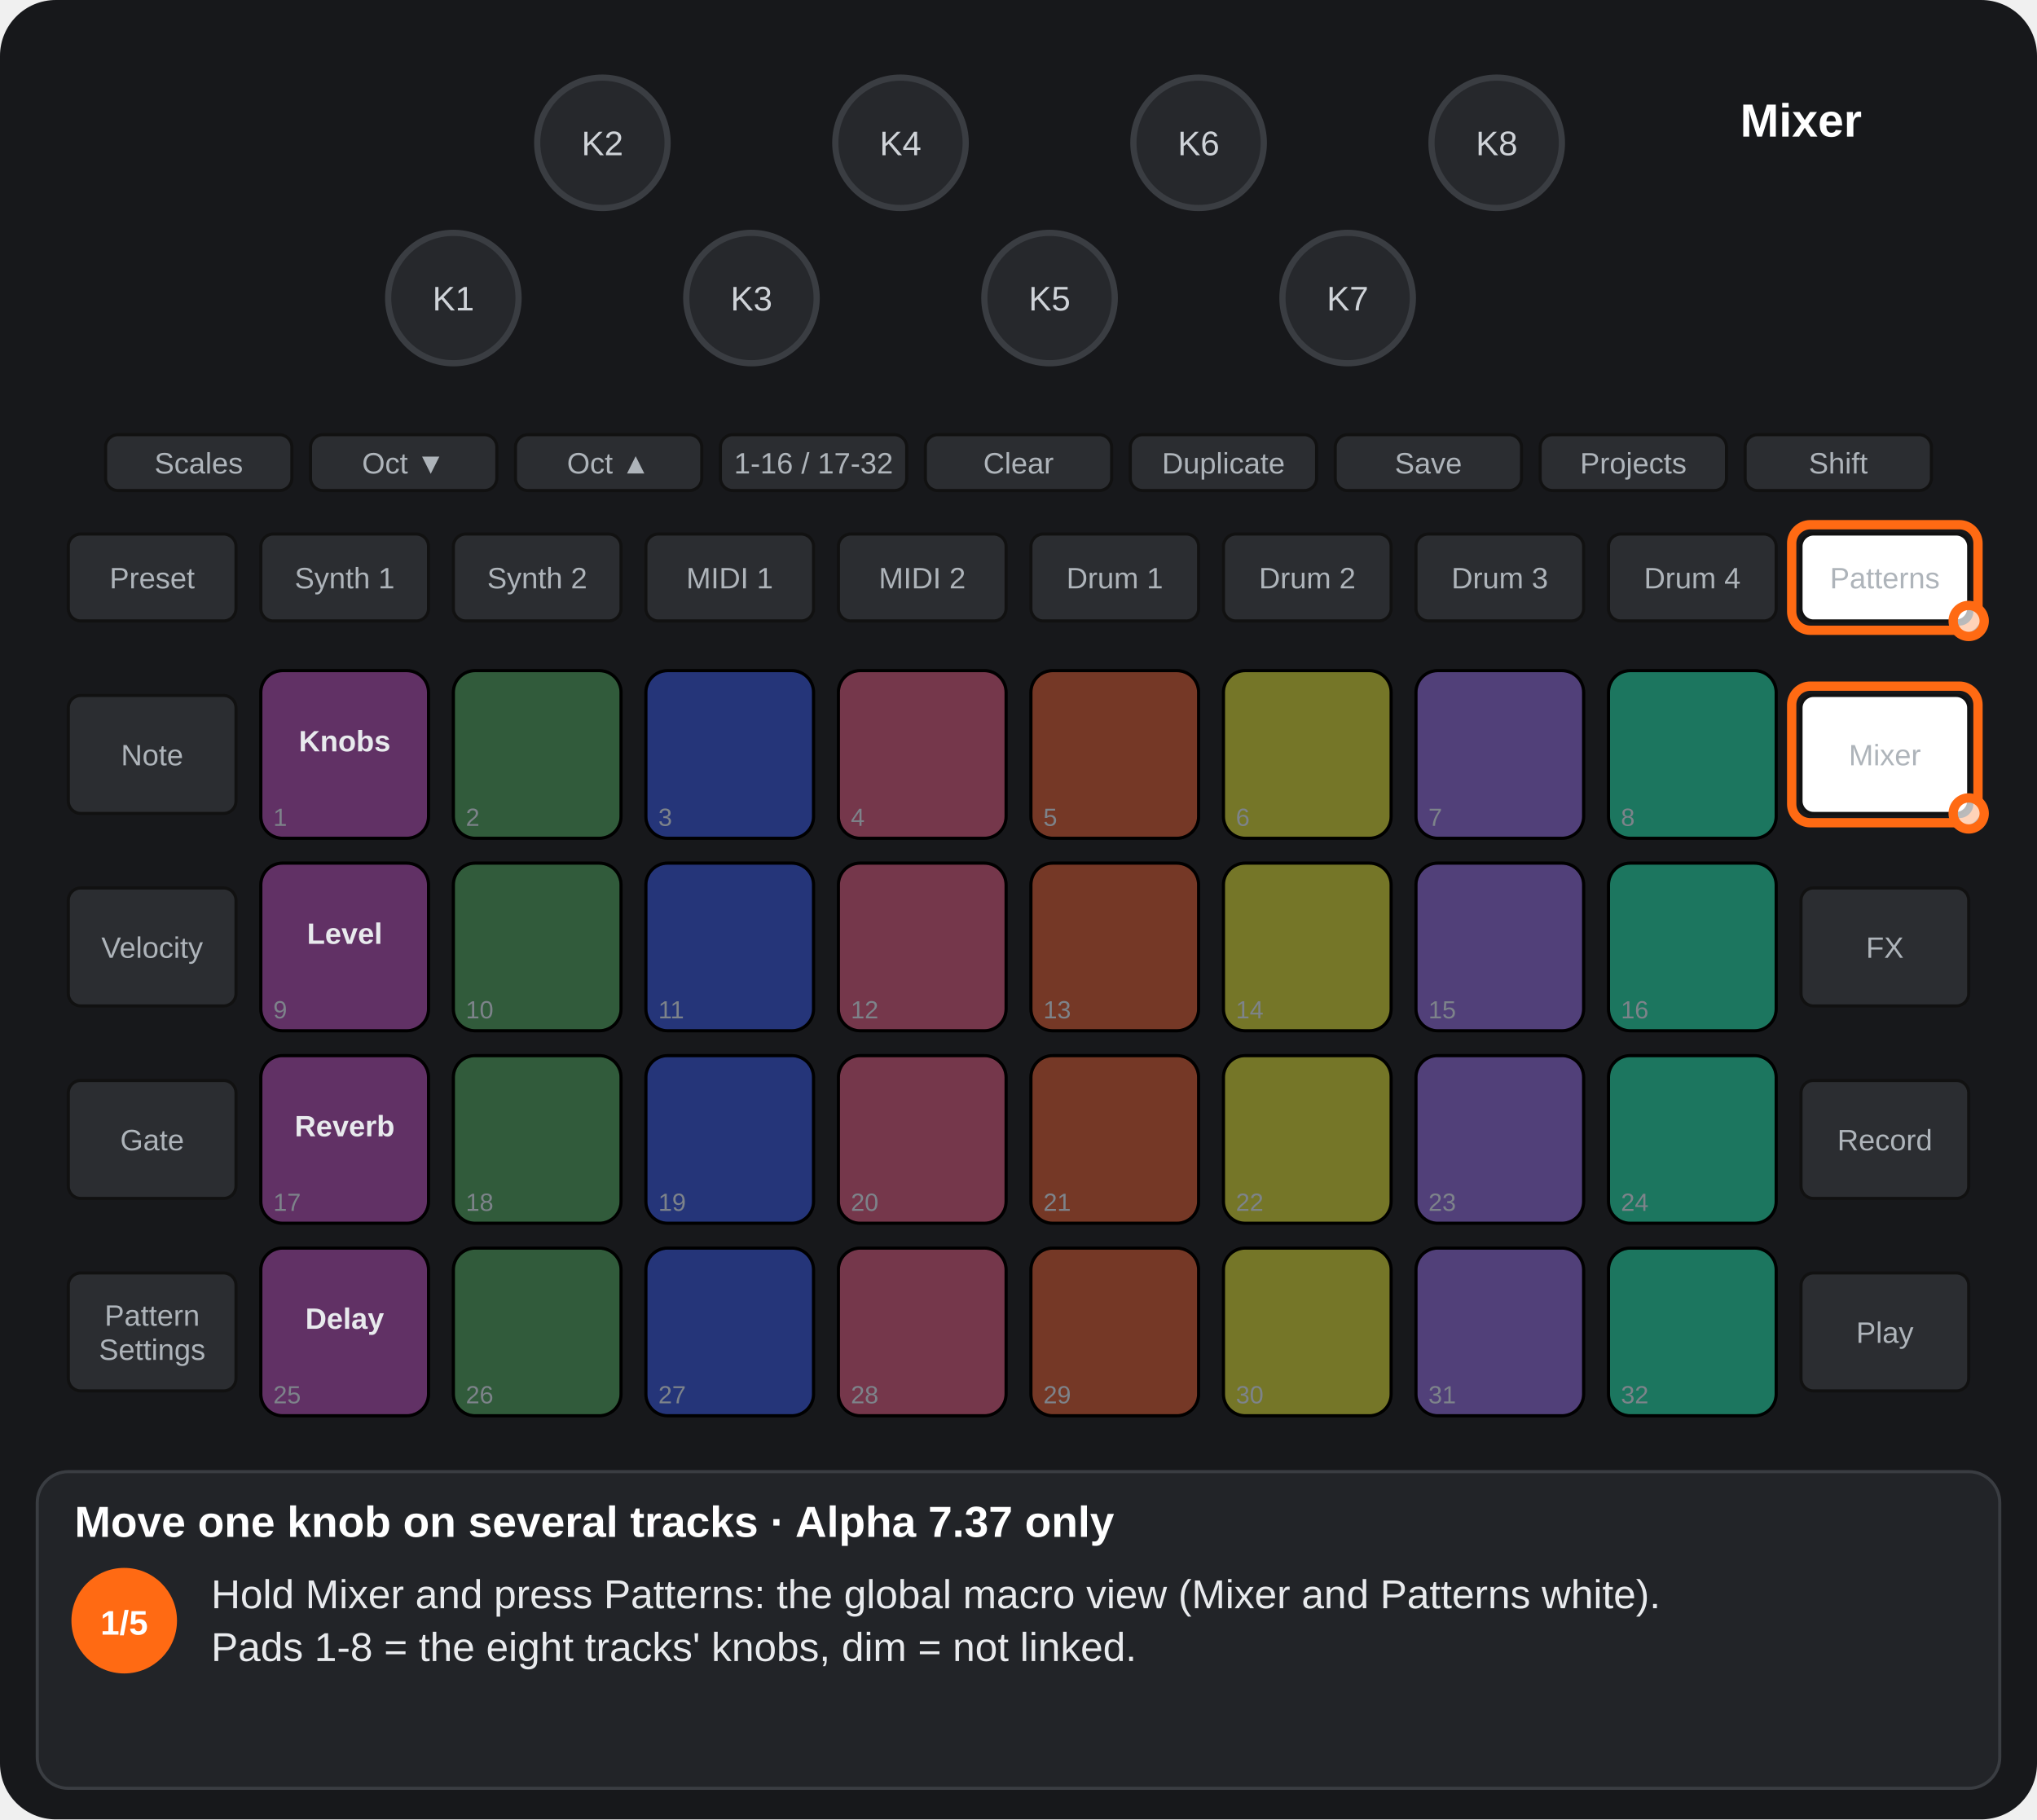
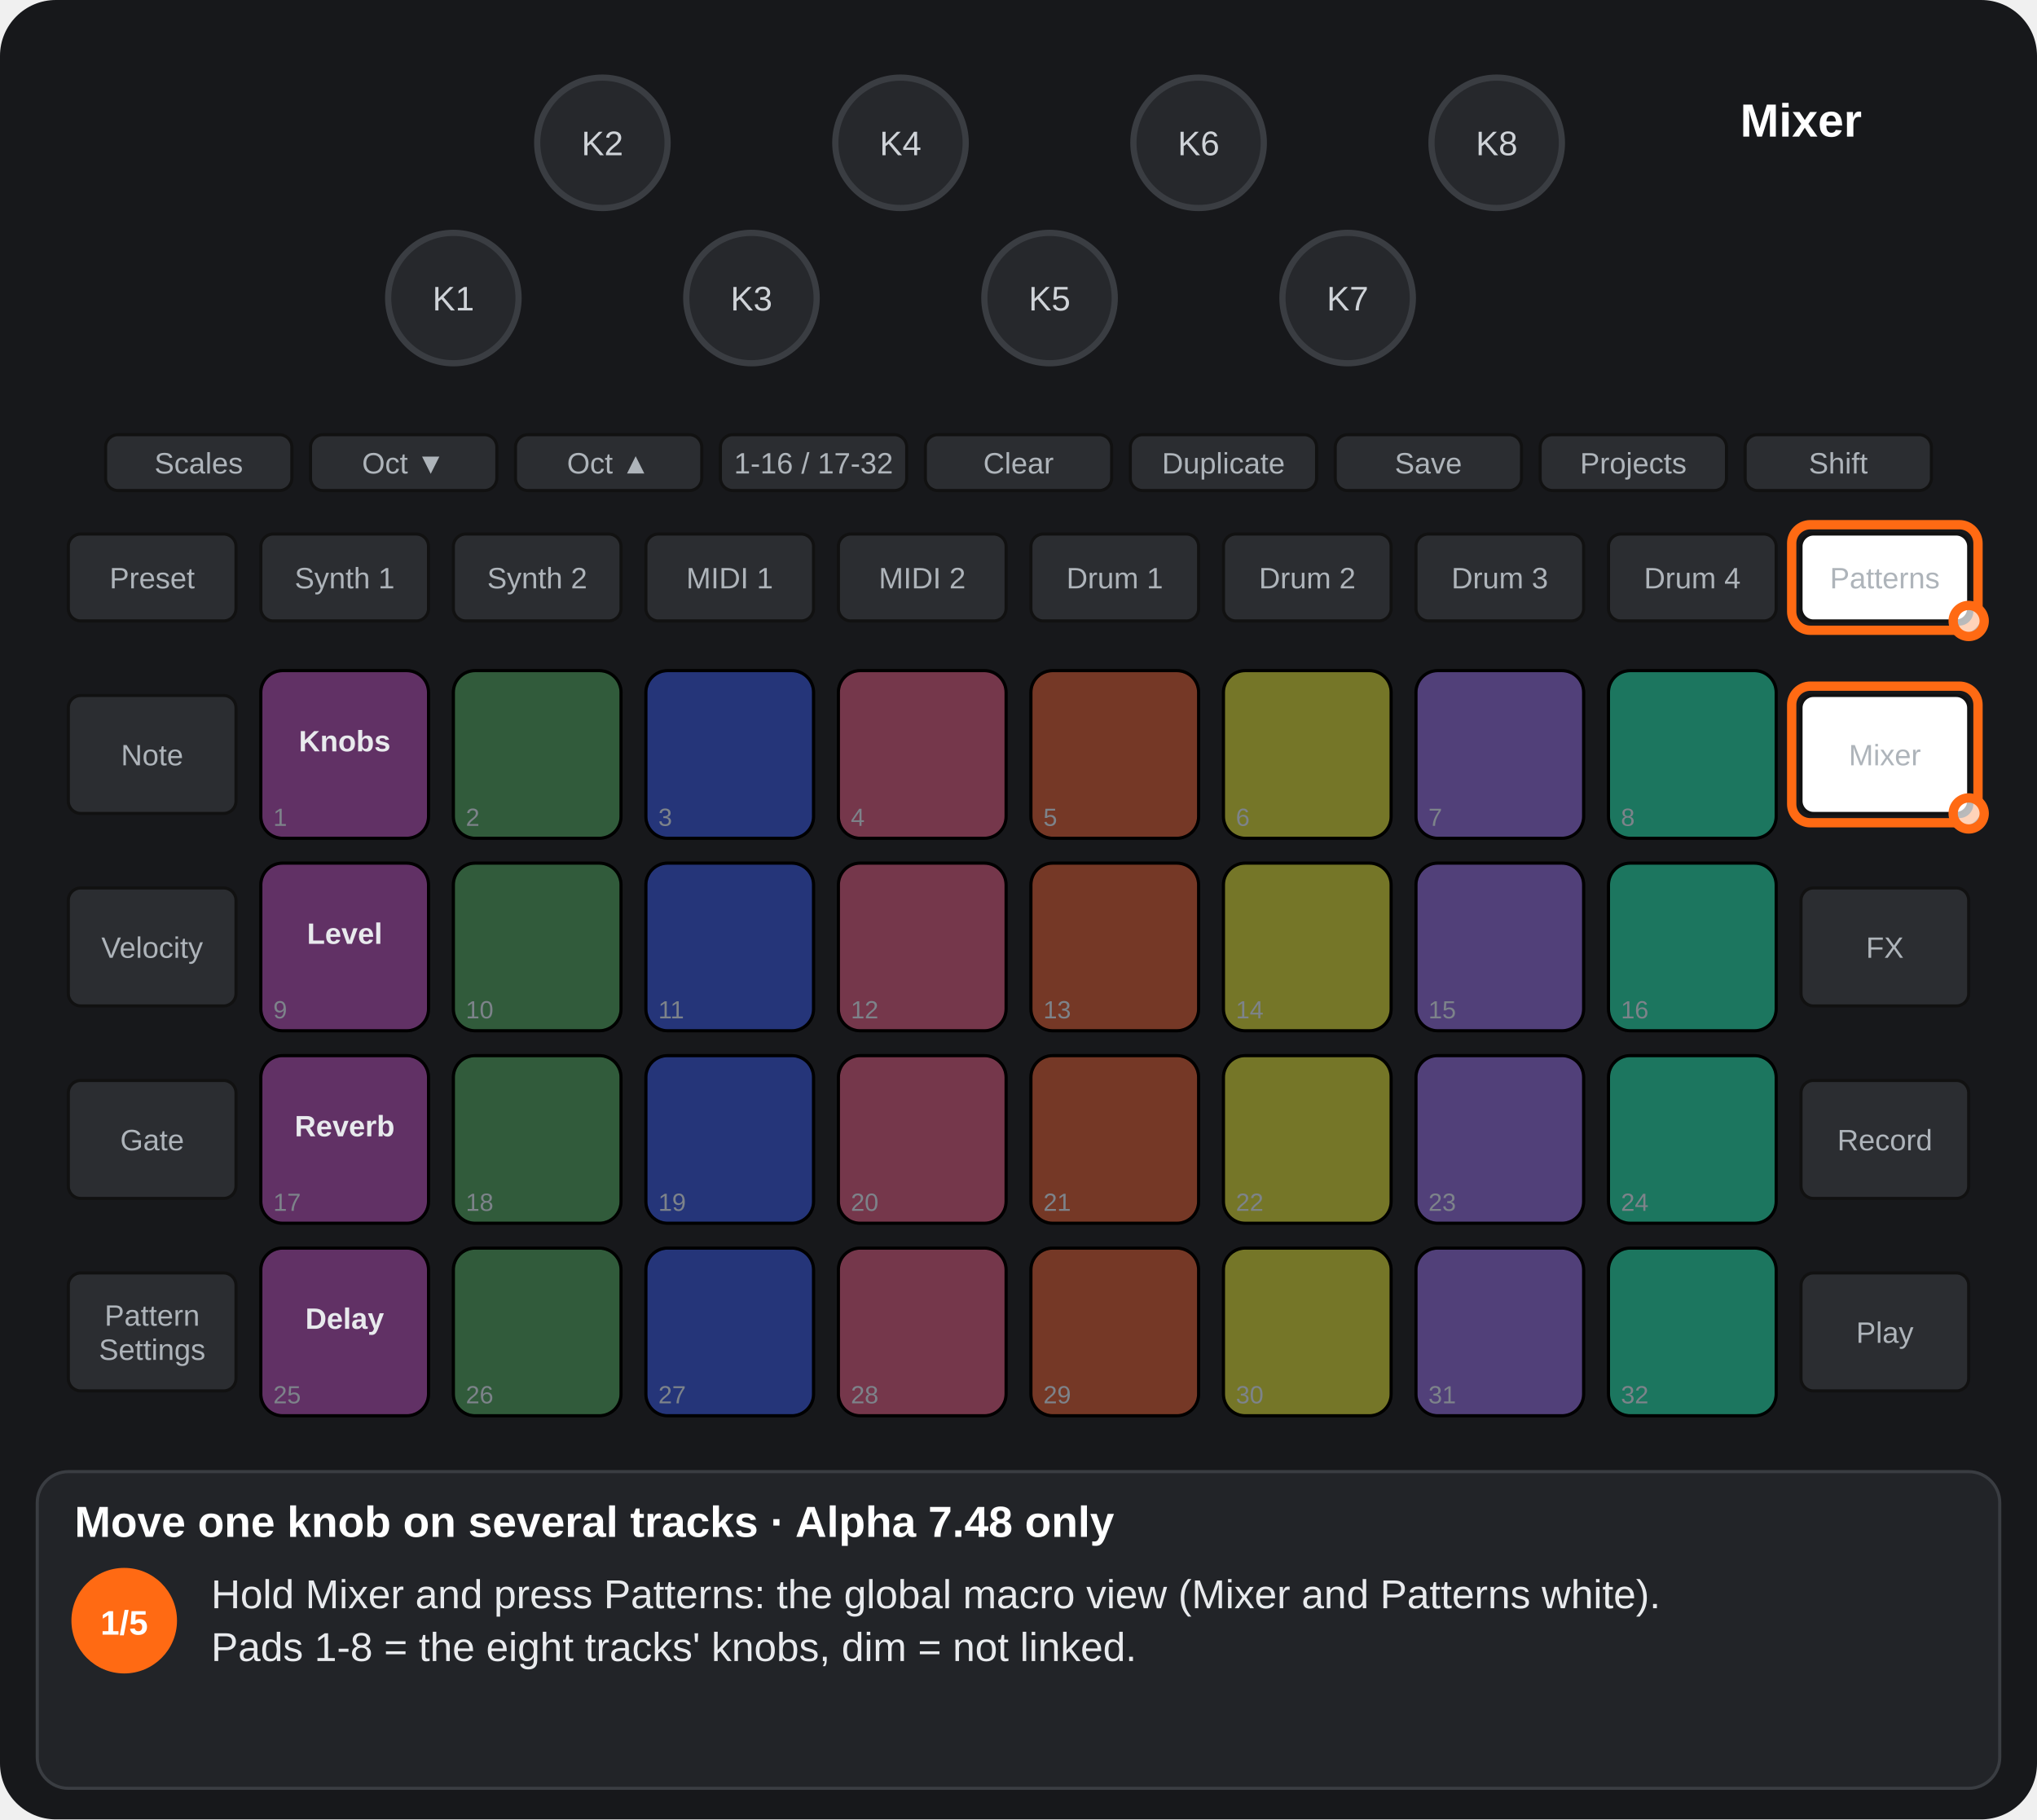
- <svg xmlns="http://www.w3.org/2000/svg" viewBox="0 0 656 586" width="656" height="586" font-family="Arial, Helvetica, sans-serif" role="img" aria-label="Move one knob on several tracks · Alpha 7.37 only">
+ <svg xmlns="http://www.w3.org/2000/svg" viewBox="0 0 656 586" width="656" height="586" font-family="Arial, Helvetica, sans-serif" role="img" aria-label="Move one knob on several tracks · Alpha 7.48 only">
  <style>.kb{fill:#26282c;stroke:#3a3d42;stroke-width:2}.kt{font-size:11px;fill:#cfd3d8;text-anchor:middle}.u{fill:#2b2d31;stroke:#111}.bt{font-size:9.5px;fill:#aeb4ba;text-anchor:middle}.pn{font-size:8px;fill:#7d838a}.pl{font-size:9.5px;font-weight:bold;text-anchor:middle}.kl{font-size:10px;fill:#cfd3d8;text-anchor:middle}.fg{fill:#fff;fill-opacity:.7;stroke:#ff6a13;stroke-width:3}.fo{fill:none;stroke:#ff6a13;stroke-width:3}.ta{fill:none;stroke:#ff6a13;stroke-width:3}.vw{font-size:15px;font-weight:bold;fill:#fff;text-anchor:middle}.ti{font-size:14px;font-weight:bold;fill:#fff}.cp{font-size:13px;fill:#e8eaed}.sn{font-size:11px;font-weight:bold;fill:#fff;text-anchor:middle}.b{animation:b .6s step-end infinite}@keyframes b{0%{opacity:1}50%{opacity:0}100%{opacity:0}}.v{animation:v 1.2s ease-in-out infinite}@keyframes v{0%{opacity:1}50%{opacity:.3}100%{opacity:1}}.g0{animation:kg0 10655ms step-end infinite}@keyframes kg0{0%{opacity:1}36.931%{opacity:0}100%{opacity:0}}.g1{animation:kg1 10655ms step-end infinite}@keyframes kg1{0%{opacity:1}76.537%{opacity:0}100%{opacity:0}}.g2{animation:kg2 10655ms step-end infinite;opacity:0}@keyframes kg2{0%{opacity:0}36.931%{opacity:1}100%{opacity:1}}.g3{animation:kg3 10655ms step-end infinite;opacity:0}@keyframes kg3{0%{opacity:0}76.537%{opacity:1}100%{opacity:1}}.g4{animation:kg4 10655ms step-end infinite;opacity:0}@keyframes kg4{0%{opacity:0}20.704%{opacity:1}36.931%{opacity:0}100%{opacity:0}}.g5{animation:kg5 10655ms step-end infinite}@keyframes kg5{0%{opacity:1}20.704%{opacity:0}100%{opacity:0}}.g6{animation:kg6 10655ms step-end infinite;opacity:0}@keyframes kg6{0%{opacity:0}20.704%{opacity:1}36.931%{opacity:0}53.074%{opacity:1}100%{opacity:1}}.g7{animation:kg7 10655ms step-end infinite;opacity:0}@keyframes kg7{0%{opacity:0}36.931%{opacity:1}53.074%{opacity:0}100%{opacity:0}}.g8{animation:kg8 10655ms step-end infinite;opacity:0}@keyframes kg8{0%{opacity:0}53.074%{opacity:1}76.537%{opacity:0}100%{opacity:0}}</style>
  <rect width="656" height="586" rx="18" fill="#17181b" />
  <circle cx="146" cy="96" r="21" class="kb" />
  <text x="146" y="100" class="kt">K1</text>
  <circle cx="194" cy="46" r="21" class="kb" />
  <text x="194" y="50" class="kt">K2</text>
  <circle cx="242" cy="96" r="21" class="kb" />
  <text x="242" y="100" class="kt">K3</text>
  <circle cx="290" cy="46" r="21" class="kb" />
  <text x="290" y="50" class="kt">K4</text>
  <circle cx="338" cy="96" r="21" class="kb" />
  <text x="338" y="100" class="kt">K5</text>
  <circle cx="386" cy="46" r="21" class="kb" />
  <text x="386" y="50" class="kt">K6</text>
  <circle cx="434" cy="96" r="21" class="kb" />
  <text x="434" y="100" class="kt">K7</text>
  <circle cx="482" cy="46" r="21" class="kb" />
  <text x="482" y="50" class="kt">K8</text>
  <rect x="34" y="140" width="60" height="18" rx="4" class="u" />
  <text x="64" y="152.5" class="bt">Scales</text>
  <rect x="100" y="140" width="60" height="18" rx="4" class="u" />
  <text x="130" y="152.5" class="bt">Oct ▼</text>
  <rect x="166" y="140" width="60" height="18" rx="4" class="u" />
  <text x="196" y="152.5" class="bt">Oct ▲</text>
  <rect x="232" y="140" width="60" height="18" rx="4" class="u" />
  <text x="262" y="152.5" class="bt">1-16 / 17-32</text>
  <rect x="298" y="140" width="60" height="18" rx="4" class="u" />
  <text x="328" y="152.5" class="bt">Clear</text>
  <rect x="364" y="140" width="60" height="18" rx="4" class="u" />
  <text x="394" y="152.5" class="bt">Duplicate</text>
  <rect x="430" y="140" width="60" height="18" rx="4" class="u" />
  <text x="460" y="152.5" class="bt">Save</text>
  <rect x="496" y="140" width="60" height="18" rx="4" class="u" />
  <text x="526" y="152.5" class="bt">Projects</text>
  <rect x="562" y="140" width="60" height="18" rx="4" class="u" />
  <text x="592" y="152.5" class="bt">Shift</text>
  <rect x="22" y="172" width="54" height="28" rx="4" class="u" />
  <text x="49" y="189.5" class="bt">Preset</text>
  <rect x="84" y="172" width="54" height="28" rx="4" class="u" />
  <text x="111" y="189.5" class="bt">Synth 1</text>
  <rect x="146" y="172" width="54" height="28" rx="4" class="u" />
  <text x="173" y="189.5" class="bt">Synth 2</text>
  <rect x="208" y="172" width="54" height="28" rx="4" class="u" />
  <text x="235" y="189.5" class="bt">MIDI 1</text>
  <rect x="270" y="172" width="54" height="28" rx="4" class="u" />
  <text x="297" y="189.5" class="bt">MIDI 2</text>
  <rect x="332" y="172" width="54" height="28" rx="4" class="u" />
  <text x="359" y="189.5" class="bt">Drum 1</text>
  <rect x="394" y="172" width="54" height="28" rx="4" class="u" />
  <text x="421" y="189.5" class="bt">Drum 2</text>
  <rect x="456" y="172" width="54" height="28" rx="4" class="u" />
  <text x="483" y="189.5" class="bt">Drum 3</text>
  <rect x="518" y="172" width="54" height="28" rx="4" class="u" />
  <text x="545" y="189.5" class="bt">Drum 4</text>
  <rect x="580" y="172" width="54" height="28" rx="4" class="u" />
  <text x="607" y="189.5" class="bt">Patterns</text>
  <rect x="22" y="224" width="54" height="38" rx="4" class="u" />
  <text x="49" y="246.5" class="bt">Note</text>
  <rect x="580" y="224" width="54" height="38" rx="4" class="u" />
  <text x="607" y="246.5" class="bt">Mixer</text>
  <rect x="22" y="286" width="54" height="38" rx="4" class="u" />
  <text x="49" y="308.5" class="bt">Velocity</text>
  <rect x="580" y="286" width="54" height="38" rx="4" class="u" />
  <text x="607" y="308.5" class="bt">FX</text>
  <rect x="22" y="348" width="54" height="38" rx="4" class="u" />
  <text x="49" y="370.5" class="bt">Gate</text>
  <rect x="580" y="348" width="54" height="38" rx="4" class="u" />
  <text x="607" y="370.5" class="bt">Record</text>
  <rect x="22" y="410" width="54" height="38" rx="4" class="u" />
  <text x="49" y="427" class="bt">Pattern</text>
  <text x="49" y="438" class="bt">Settings</text>
  <rect x="580" y="410" width="54" height="38" rx="4" class="u" />
  <text x="607" y="432.5" class="bt">Play</text>
  <rect x="84" y="216" width="54" height="54" rx="7" class="u" />
  <rect x="146" y="216" width="54" height="54" rx="7" class="u" />
  <rect x="208" y="216" width="54" height="54" rx="7" class="u" />
  <rect x="270" y="216" width="54" height="54" rx="7" class="u" />
  <rect x="332" y="216" width="54" height="54" rx="7" class="u" />
  <rect x="394" y="216" width="54" height="54" rx="7" class="u" />
  <rect x="456" y="216" width="54" height="54" rx="7" class="u" />
  <rect x="518" y="216" width="54" height="54" rx="7" class="u" />
  <rect x="84" y="278" width="54" height="54" rx="7" class="u" />
  <rect x="146" y="278" width="54" height="54" rx="7" class="u" />
  <rect x="208" y="278" width="54" height="54" rx="7" class="u" />
  <rect x="270" y="278" width="54" height="54" rx="7" class="u" />
  <rect x="332" y="278" width="54" height="54" rx="7" class="u" />
  <rect x="394" y="278" width="54" height="54" rx="7" class="u" />
  <rect x="456" y="278" width="54" height="54" rx="7" class="u" />
  <rect x="518" y="278" width="54" height="54" rx="7" class="u" />
  <rect x="84" y="340" width="54" height="54" rx="7" class="u" />
  <rect x="146" y="340" width="54" height="54" rx="7" class="u" />
  <rect x="208" y="340" width="54" height="54" rx="7" class="u" />
  <rect x="270" y="340" width="54" height="54" rx="7" class="u" />
  <rect x="332" y="340" width="54" height="54" rx="7" class="u" />
  <rect x="394" y="340" width="54" height="54" rx="7" class="u" />
  <rect x="456" y="340" width="54" height="54" rx="7" class="u" />
  <rect x="518" y="340" width="54" height="54" rx="7" class="u" />
  <rect x="84" y="402" width="54" height="54" rx="7" class="u" />
  <rect x="146" y="402" width="54" height="54" rx="7" class="u" />
  <rect x="208" y="402" width="54" height="54" rx="7" class="u" />
  <rect x="270" y="402" width="54" height="54" rx="7" class="u" />
  <rect x="332" y="402" width="54" height="54" rx="7" class="u" />
  <rect x="394" y="402" width="54" height="54" rx="7" class="u" />
  <rect x="456" y="402" width="54" height="54" rx="7" class="u" />
  <rect x="518" y="402" width="54" height="54" rx="7" class="u" />
  <g class="g0">
    <rect x="84" y="216" width="54" height="54" rx="7" fill="#c63ac6" fill-opacity="0.35" stroke="#000" />
    <text x="111" y="242" class="pl" fill="#e8eaed">Knobs</text>
    <rect x="208" y="216" width="54" height="54" rx="7" fill="#1a47ff" fill-opacity="0.35" stroke="#000" />
  </g>
  <rect x="146" y="216" width="54" height="54" rx="7" fill="#3db24f" fill-opacity="0.35" stroke="#000" />
  <rect x="270" y="216" width="54" height="54" rx="7" fill="#ff4c7b" fill-opacity="0.35" stroke="#000" />
  <rect x="332" y="216" width="54" height="54" rx="7" fill="#ff4e13" fill-opacity="0.35" stroke="#000" />
  <rect x="394" y="216" width="54" height="54" rx="7" fill="#ffff19" fill-opacity="0.35" stroke="#000" />
  <rect x="456" y="216" width="54" height="54" rx="7" fill="#9865ff" fill-opacity="0.35" stroke="#000" />
  <rect x="518" y="216" width="54" height="54" rx="7" fill="#00ffb5" fill-opacity="0.35" stroke="#000" />
  <rect x="146" y="278" width="54" height="54" rx="7" fill="#3db24f" fill-opacity="0.35" stroke="#000" />
  <rect x="208" y="278" width="54" height="54" rx="7" fill="#1a47ff" fill-opacity="0.35" stroke="#000" />
  <rect x="270" y="278" width="54" height="54" rx="7" fill="#ff4c7b" fill-opacity="0.35" stroke="#000" />
  <rect x="332" y="278" width="54" height="54" rx="7" fill="#ff4e13" fill-opacity="0.35" stroke="#000" />
  <rect x="394" y="278" width="54" height="54" rx="7" fill="#ffff19" fill-opacity="0.35" stroke="#000" />
  <rect x="456" y="278" width="54" height="54" rx="7" fill="#9865ff" fill-opacity="0.35" stroke="#000" />
  <rect x="518" y="278" width="54" height="54" rx="7" fill="#00ffb5" fill-opacity="0.35" stroke="#000" />
  <rect x="84" y="340" width="54" height="54" rx="7" fill="#c63ac6" fill-opacity="0.35" stroke="#000" />
  <text x="111" y="366" class="pl" fill="#e8eaed">Reverb</text>
  <rect x="146" y="340" width="54" height="54" rx="7" fill="#3db24f" fill-opacity="0.35" stroke="#000" />
  <rect x="208" y="340" width="54" height="54" rx="7" fill="#1a47ff" fill-opacity="0.35" stroke="#000" />
  <rect x="270" y="340" width="54" height="54" rx="7" fill="#ff4c7b" fill-opacity="0.35" stroke="#000" />
  <rect x="332" y="340" width="54" height="54" rx="7" fill="#ff4e13" fill-opacity="0.35" stroke="#000" />
  <rect x="394" y="340" width="54" height="54" rx="7" fill="#ffff19" fill-opacity="0.35" stroke="#000" />
  <rect x="456" y="340" width="54" height="54" rx="7" fill="#9865ff" fill-opacity="0.35" stroke="#000" />
  <rect x="518" y="340" width="54" height="54" rx="7" fill="#00ffb5" fill-opacity="0.35" stroke="#000" />
  <rect x="146" y="402" width="54" height="54" rx="7" fill="#3db24f" fill-opacity="0.35" stroke="#000" />
  <rect x="208" y="402" width="54" height="54" rx="7" fill="#1a47ff" fill-opacity="0.35" stroke="#000" />
  <rect x="270" y="402" width="54" height="54" rx="7" fill="#ff4c7b" fill-opacity="0.35" stroke="#000" />
  <rect x="332" y="402" width="54" height="54" rx="7" fill="#ff4e13" fill-opacity="0.35" stroke="#000" />
  <rect x="394" y="402" width="54" height="54" rx="7" fill="#ffff19" fill-opacity="0.35" stroke="#000" />
  <rect x="456" y="402" width="54" height="54" rx="7" fill="#9865ff" fill-opacity="0.35" stroke="#000" />
  <rect x="518" y="402" width="54" height="54" rx="7" fill="#00ffb5" fill-opacity="0.35" stroke="#000" />
  <g class="g1">
    <rect x="84" y="278" width="54" height="54" rx="7" fill="#c63ac6" fill-opacity="0.35" stroke="#000" />
    <text x="111" y="304" class="pl" fill="#e8eaed">Level</text>
    <rect x="84" y="402" width="54" height="54" rx="7" fill="#c63ac6" fill-opacity="0.35" stroke="#000" />
    <text x="111" y="428" class="pl" fill="#e8eaed">Delay</text>
  </g>
  <g class="g2">
    <rect x="84" y="216" width="54" height="54" rx="7" fill="#c63ac6" fill-opacity="0.95" stroke="#000" />
    <text x="111" y="242" class="pl" fill="#111">Knobs</text>
    <rect x="208" y="216" width="54" height="54" rx="7" fill="#1a47ff" fill-opacity="0.95" stroke="#000" />
  </g>
  <g class="g3">
    <rect x="84" y="278" width="54" height="54" rx="7" fill="#c63ac6" fill-opacity="0.95" stroke="#000" />
    <text x="111" y="304" class="pl" fill="#111">Level</text>
    <rect x="84" y="402" width="54" height="54" rx="7" fill="#c63ac6" fill-opacity="0.95" stroke="#000" />
    <text x="111" y="428" class="pl" fill="#111">Delay</text>
  </g>
  <text x="88" y="266" class="pn">1</text>
  <text x="150" y="266" class="pn">2</text>
  <text x="212" y="266" class="pn">3</text>
  <text x="274" y="266" class="pn">4</text>
  <text x="336" y="266" class="pn">5</text>
  <text x="398" y="266" class="pn">6</text>
  <text x="460" y="266" class="pn">7</text>
  <text x="522" y="266" class="pn">8</text>
  <text x="88" y="328" class="pn">9</text>
  <text x="150" y="328" class="pn">10</text>
  <text x="212" y="328" class="pn">11</text>
  <text x="274" y="328" class="pn">12</text>
  <text x="336" y="328" class="pn">13</text>
  <text x="398" y="328" class="pn">14</text>
  <text x="460" y="328" class="pn">15</text>
  <text x="522" y="328" class="pn">16</text>
  <text x="88" y="390" class="pn">17</text>
  <text x="150" y="390" class="pn">18</text>
  <text x="212" y="390" class="pn">19</text>
  <text x="274" y="390" class="pn">20</text>
  <text x="336" y="390" class="pn">21</text>
  <text x="398" y="390" class="pn">22</text>
  <text x="460" y="390" class="pn">23</text>
  <text x="522" y="390" class="pn">24</text>
  <text x="88" y="452" class="pn">25</text>
  <text x="150" y="452" class="pn">26</text>
  <text x="212" y="452" class="pn">27</text>
  <text x="274" y="452" class="pn">28</text>
  <text x="336" y="452" class="pn">29</text>
  <text x="398" y="452" class="pn">30</text>
  <text x="460" y="452" class="pn">31</text>
  <text x="522" y="452" class="pn">32</text>
  <rect x="580" y="224" width="54" height="38" rx="4" fill="#ffffff" stroke="#111" />
  <text x="607" y="246.5" class="bt" fill="#111">Mixer</text>
  <rect x="580" y="172" width="54" height="28" rx="4" fill="#ffffff" stroke="#111" />
  <text x="607" y="189.5" class="bt" fill="#111">Patterns</text>
  <g class="g4">
    <circle cx="242" cy="96" r="21" fill="none" stroke="#ffffff" stroke-width="4" stroke-opacity="0.45" />
  </g>
  <g class="g2">
    <circle cx="242" cy="96" r="21" fill="none" stroke="#c63ac6" stroke-width="4" />
  </g>
  <text x="580" y="44" class="vw">Mixer</text>
  <g class="g5">
    <rect x="577" y="221" width="60" height="44" rx="6" class="fo" />
    <circle cx="634" cy="262" r="5" class="fg" />
    <rect x="577" y="169" width="60" height="34" rx="6" class="fo" />
    <circle cx="634" cy="200" r="5" class="fg" />
  </g>
  <g class="g6">
    <path d="M217.8 82A28 28 0 0 1 266.2 82" class="ta" />
    <path d="M269.7 88.1L262.4 84.2L270.1 79.8z" fill="#ff6a13" />
  </g>
  <g class="g7">
    <circle cx="125" cy="257" r="9" class="fg" />
    <circle cx="249" cy="257" r="9" class="fg" />
  </g>
  <g class="g3">
    <circle cx="125" cy="319" r="9" class="fg" />
    <circle cx="125" cy="443" r="9" class="fg" />
  </g>
  <rect x="12" y="474" width="632" height="102" rx="10" fill="#222428" stroke="#3a3d42" />
-   <text x="24" y="495" class="ti">Move one knob on several tracks · Alpha 7.37 only</text>
+   <text x="24" y="495" class="ti">Move one knob on several tracks · Alpha 7.48 only</text>
  <g class="g5">
    <circle cx="40" cy="522" r="17" fill="#ff6a13" />
    <text x="40" y="526.5" class="sn">1/5</text>
    <text x="68" y="518" class="cp">Hold Mixer and press Patterns: the global macro view (Mixer and Patterns white).</text>
    <text x="68" y="535" class="cp">Pads 1-8 = the eight tracks' knobs, dim = not linked.</text>
  </g>
  <g class="g4">
    <circle cx="40" cy="522" r="17" fill="#ff6a13" />
    <text x="40" y="526.5" class="sn">2/5</text>
    <text x="68" y="518" class="cp">Turn K3: it becomes the picked knob (dim white: no tracks yet, it moves nothing).</text>
  </g>
  <g class="g7">
    <circle cx="40" cy="522" r="17" fill="#ff6a13" />
    <text x="40" y="526.5" class="sn">3/5</text>
    <text x="68" y="518" class="cp">Tap pads 1 and 3: Synth 1 and MIDI 1 linked to K3 (bright). A tap again unlinks.</text>
  </g>
  <g class="g8">
    <circle cx="40" cy="522" r="17" fill="#ff6a13" />
    <text x="40" y="526.5" class="sn">4/5</text>
    <text x="68" y="518" class="cp">Now K3 moves Synth 1's macro 3 and knob 3 of MIDI 1's page 4 together, as if you</text>
    <text x="68" y="535" class="cp">turned them in their views. Each knob has its own tracks, saved with the project.</text>
    <text x="68" y="552" class="cp">Mixer or Patterns alone closes the view.</text>
  </g>
  <g class="g3">
    <circle cx="40" cy="522" r="17" fill="#ff6a13" />
    <text x="40" y="526.5" class="sn">5/5</text>
    <text x="68" y="518" class="cp">The rows below are each track's Mixer level (pads 9-16), reverb send (17-24) and</text>
    <text x="68" y="535" class="cp">delay send (25-32). Tap pads 9 and 25: K3 now also moves Synth 1's level and its</text>
    <text x="68" y="552" class="cp">delay send.</text>
  </g>
</svg>
